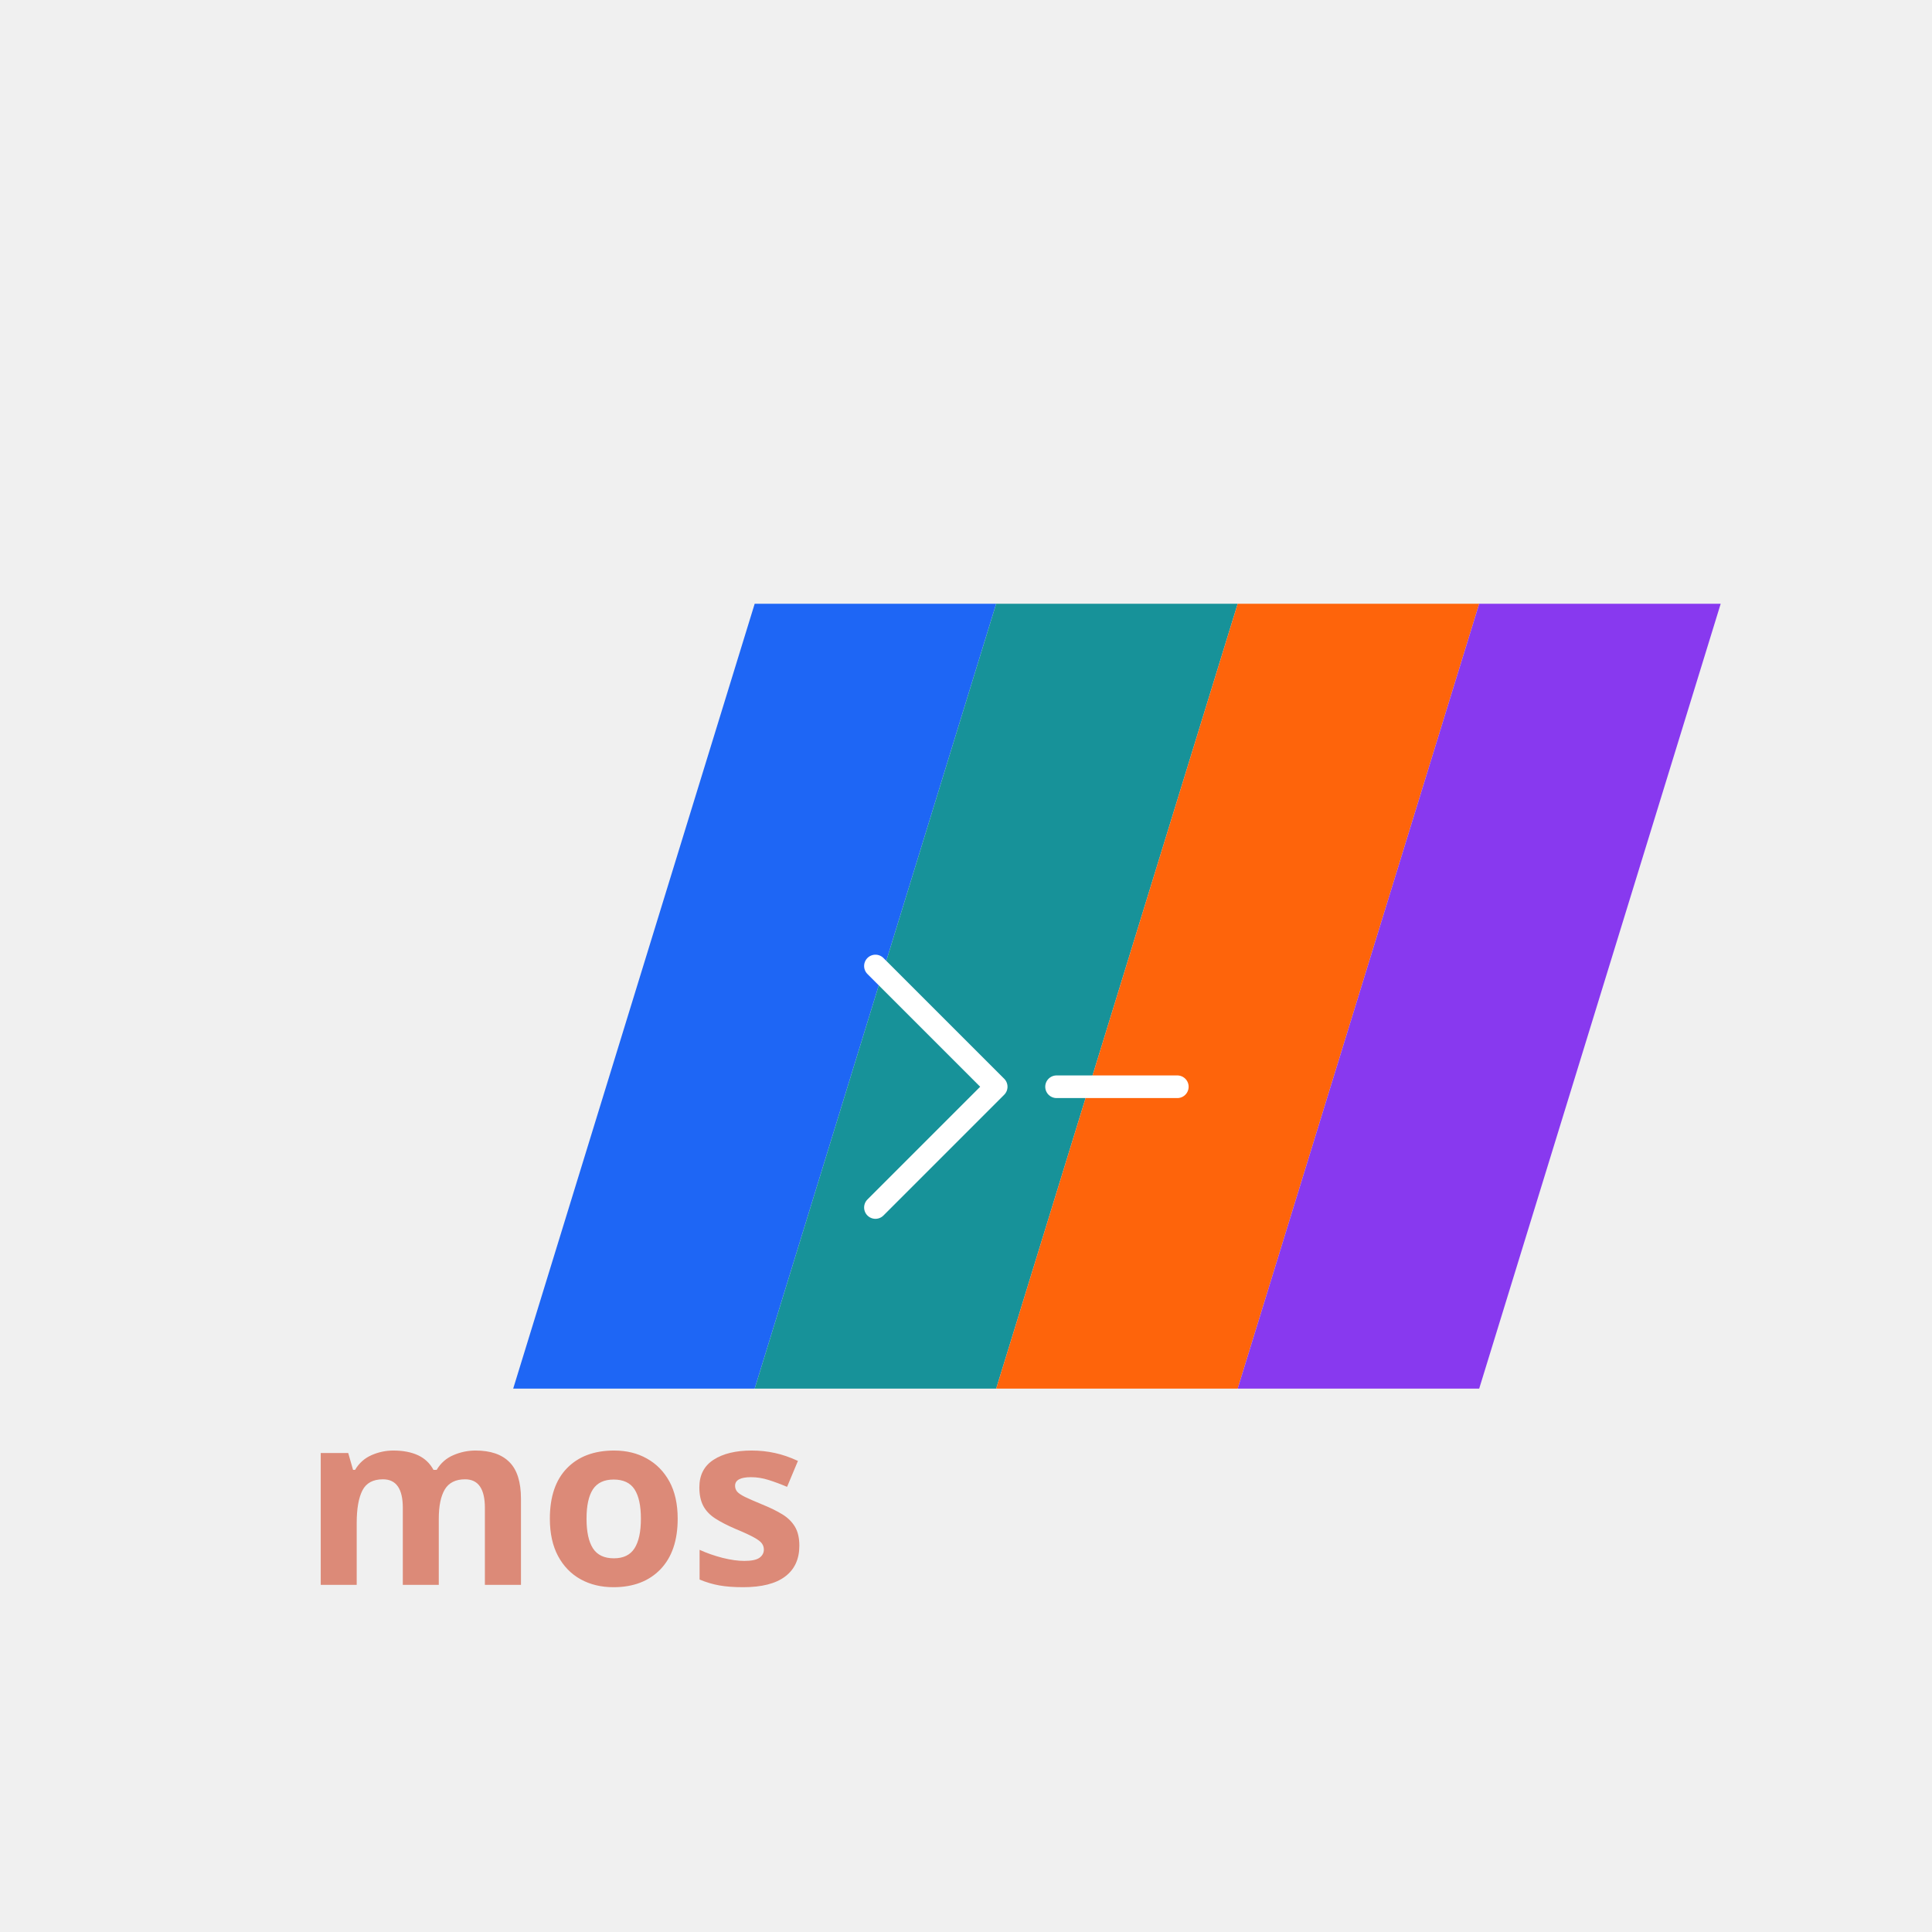
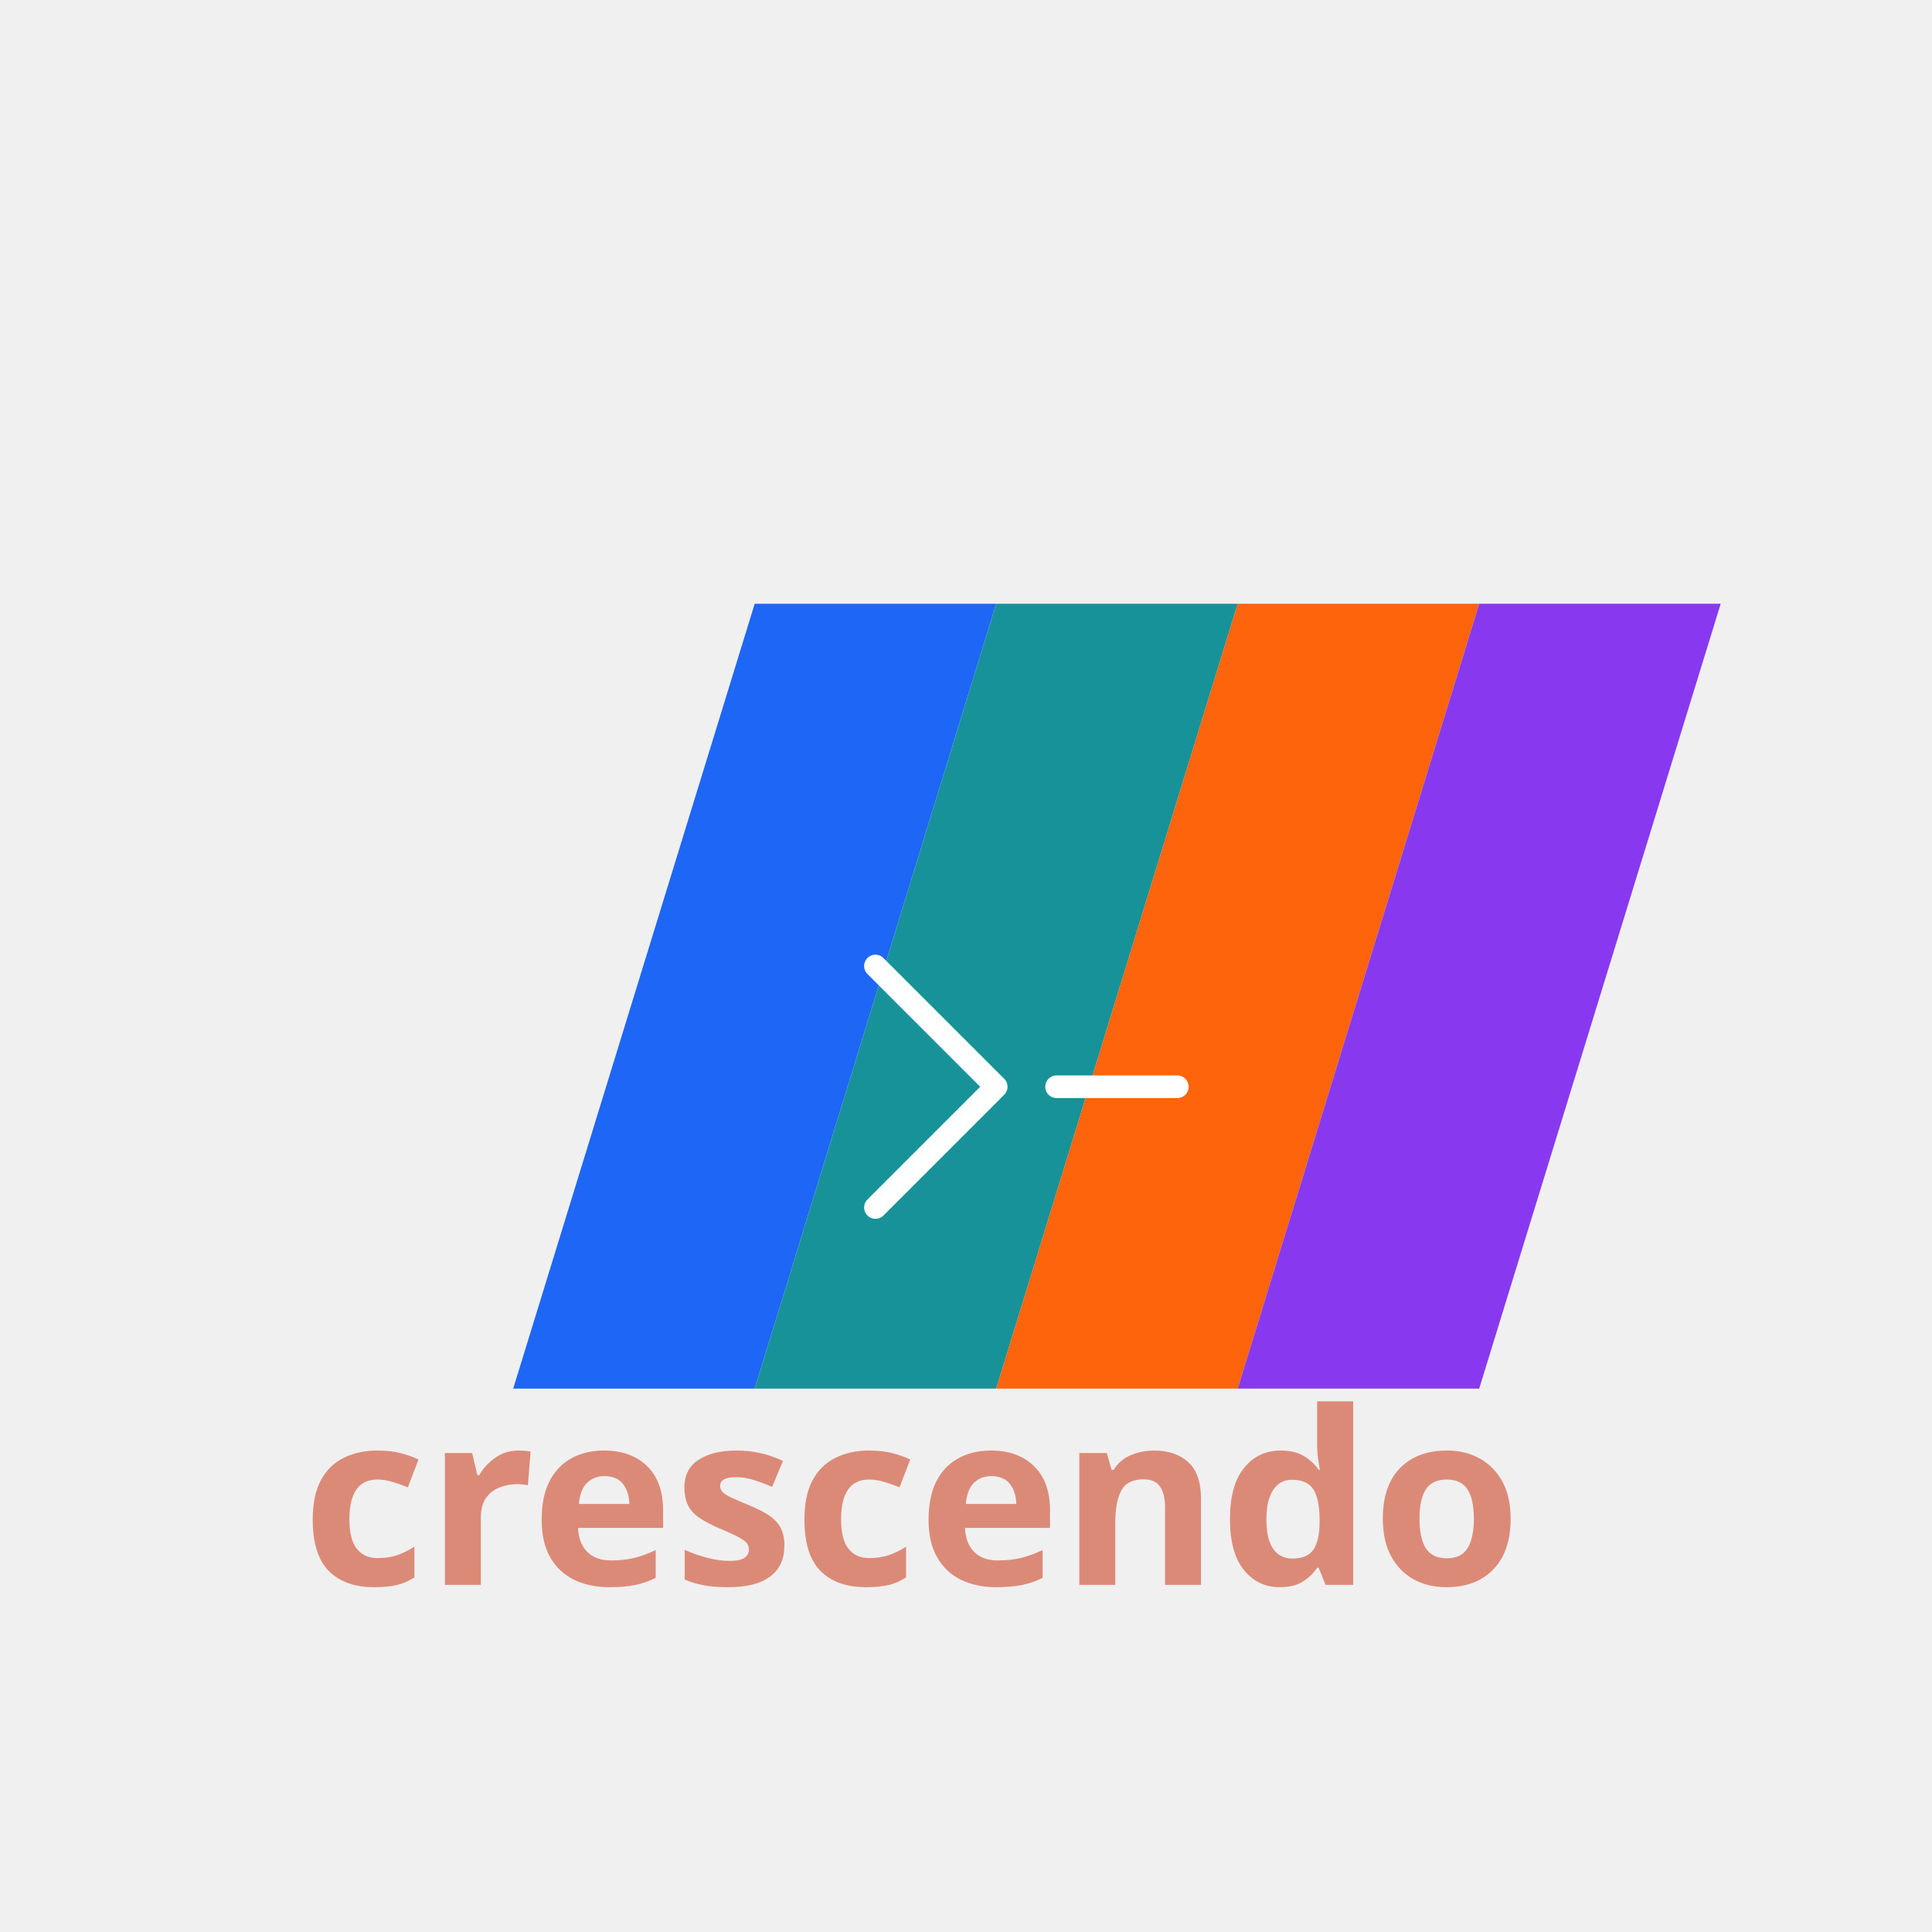
<svg xmlns="http://www.w3.org/2000/svg" width="256" height="256" viewBox="0 0 256 256">
  <rect width="256" height="256" fill="none" />
  <g transform="translate(28,40)">
    <path d="M40 144 L72 40 L104 40 L72 144 Z" fill="#1e66f5" />
    <path d="M72 144 L104 40 L136 40 L104 144 Z" fill="#179299" />
    <path d="M104 144 L136 40 L168 40 L136 144 Z" fill="#fe640b" />
    <path d="M136 144 L168 40 L200 40 L168 144 Z" fill="#8839ef" />
    <g transform="translate(88,88)">
      <path d="M0 0 L16 16 L0 32" fill="none" stroke="#FFFFFF" stroke-width="3" stroke-linecap="round" stroke-linejoin="round" />
      <line x1="24" y1="16" x2="40" y2="16" stroke="#FFFFFF" stroke-width="3" stroke-linecap="round" />
    </g>
  </g>
-   <text x="40" y="210" font-family="Segoe UI, sans-serif" font-size="32" font-weight="600" fill="#dc8a78">mos</text>
+   <text x="40" y="210" font-family="Segoe UI, sans-serif" font-size="32" font-weight="600" fill="#dc8a78">crescendo</text>
</svg>
